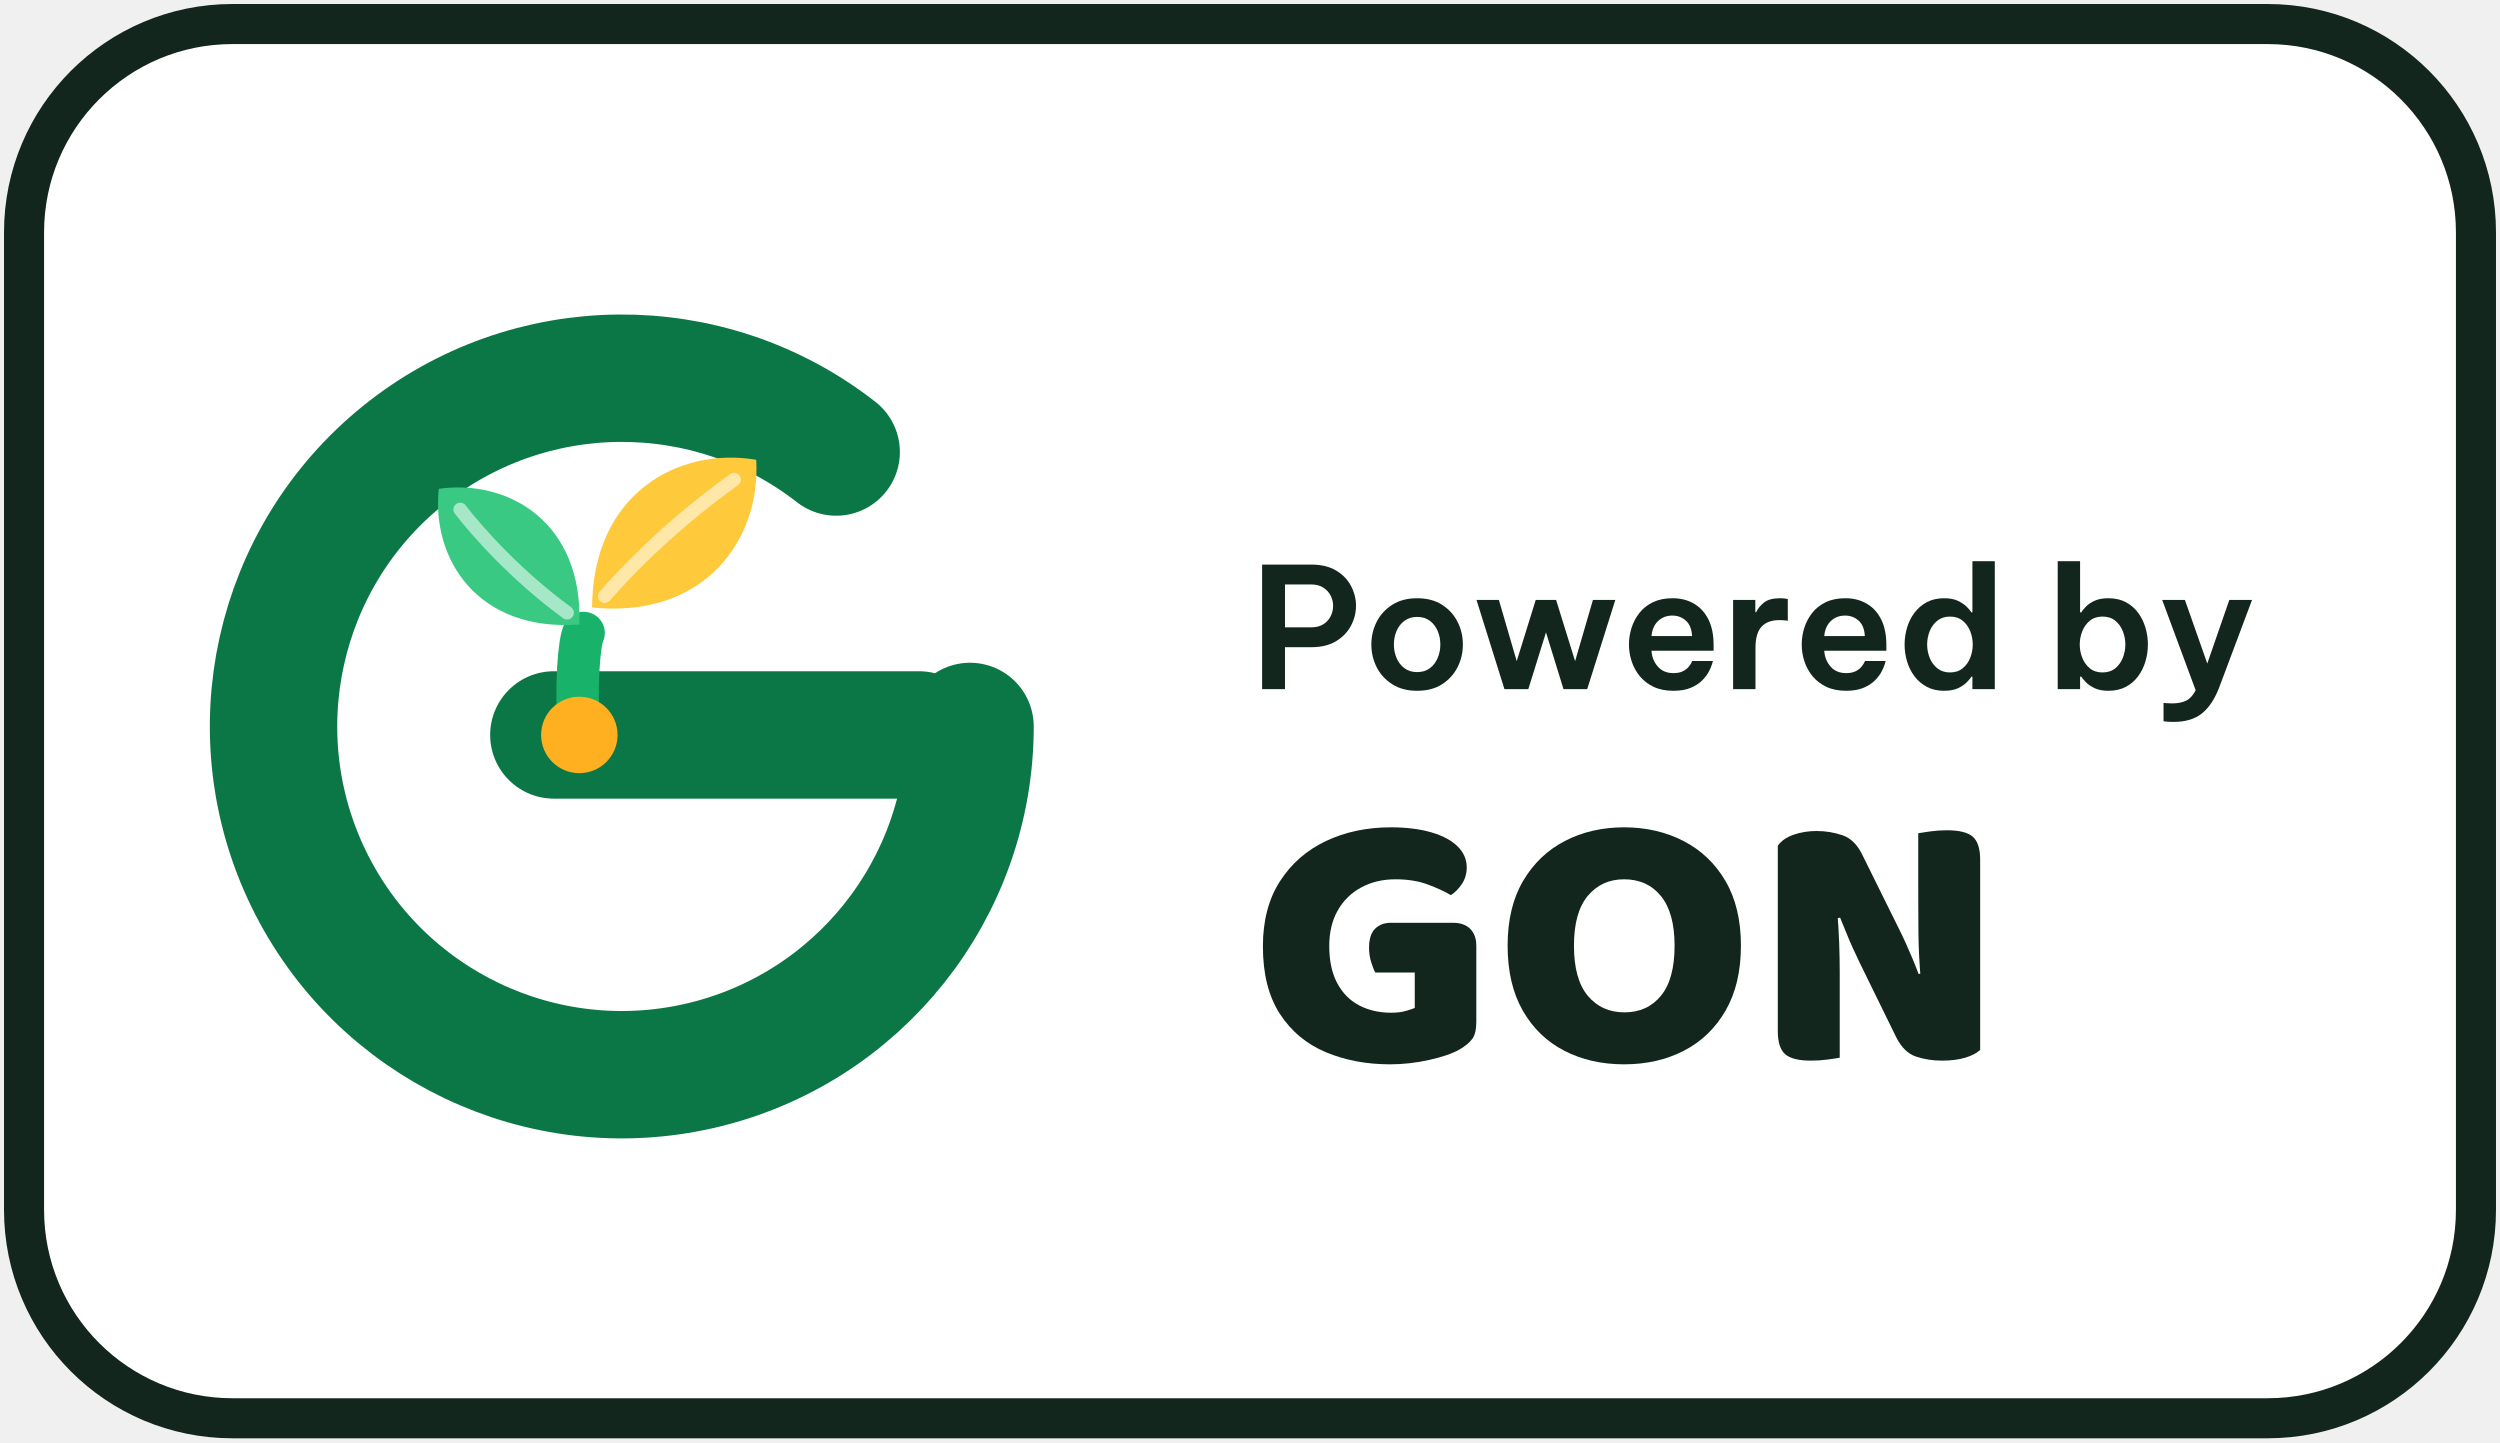
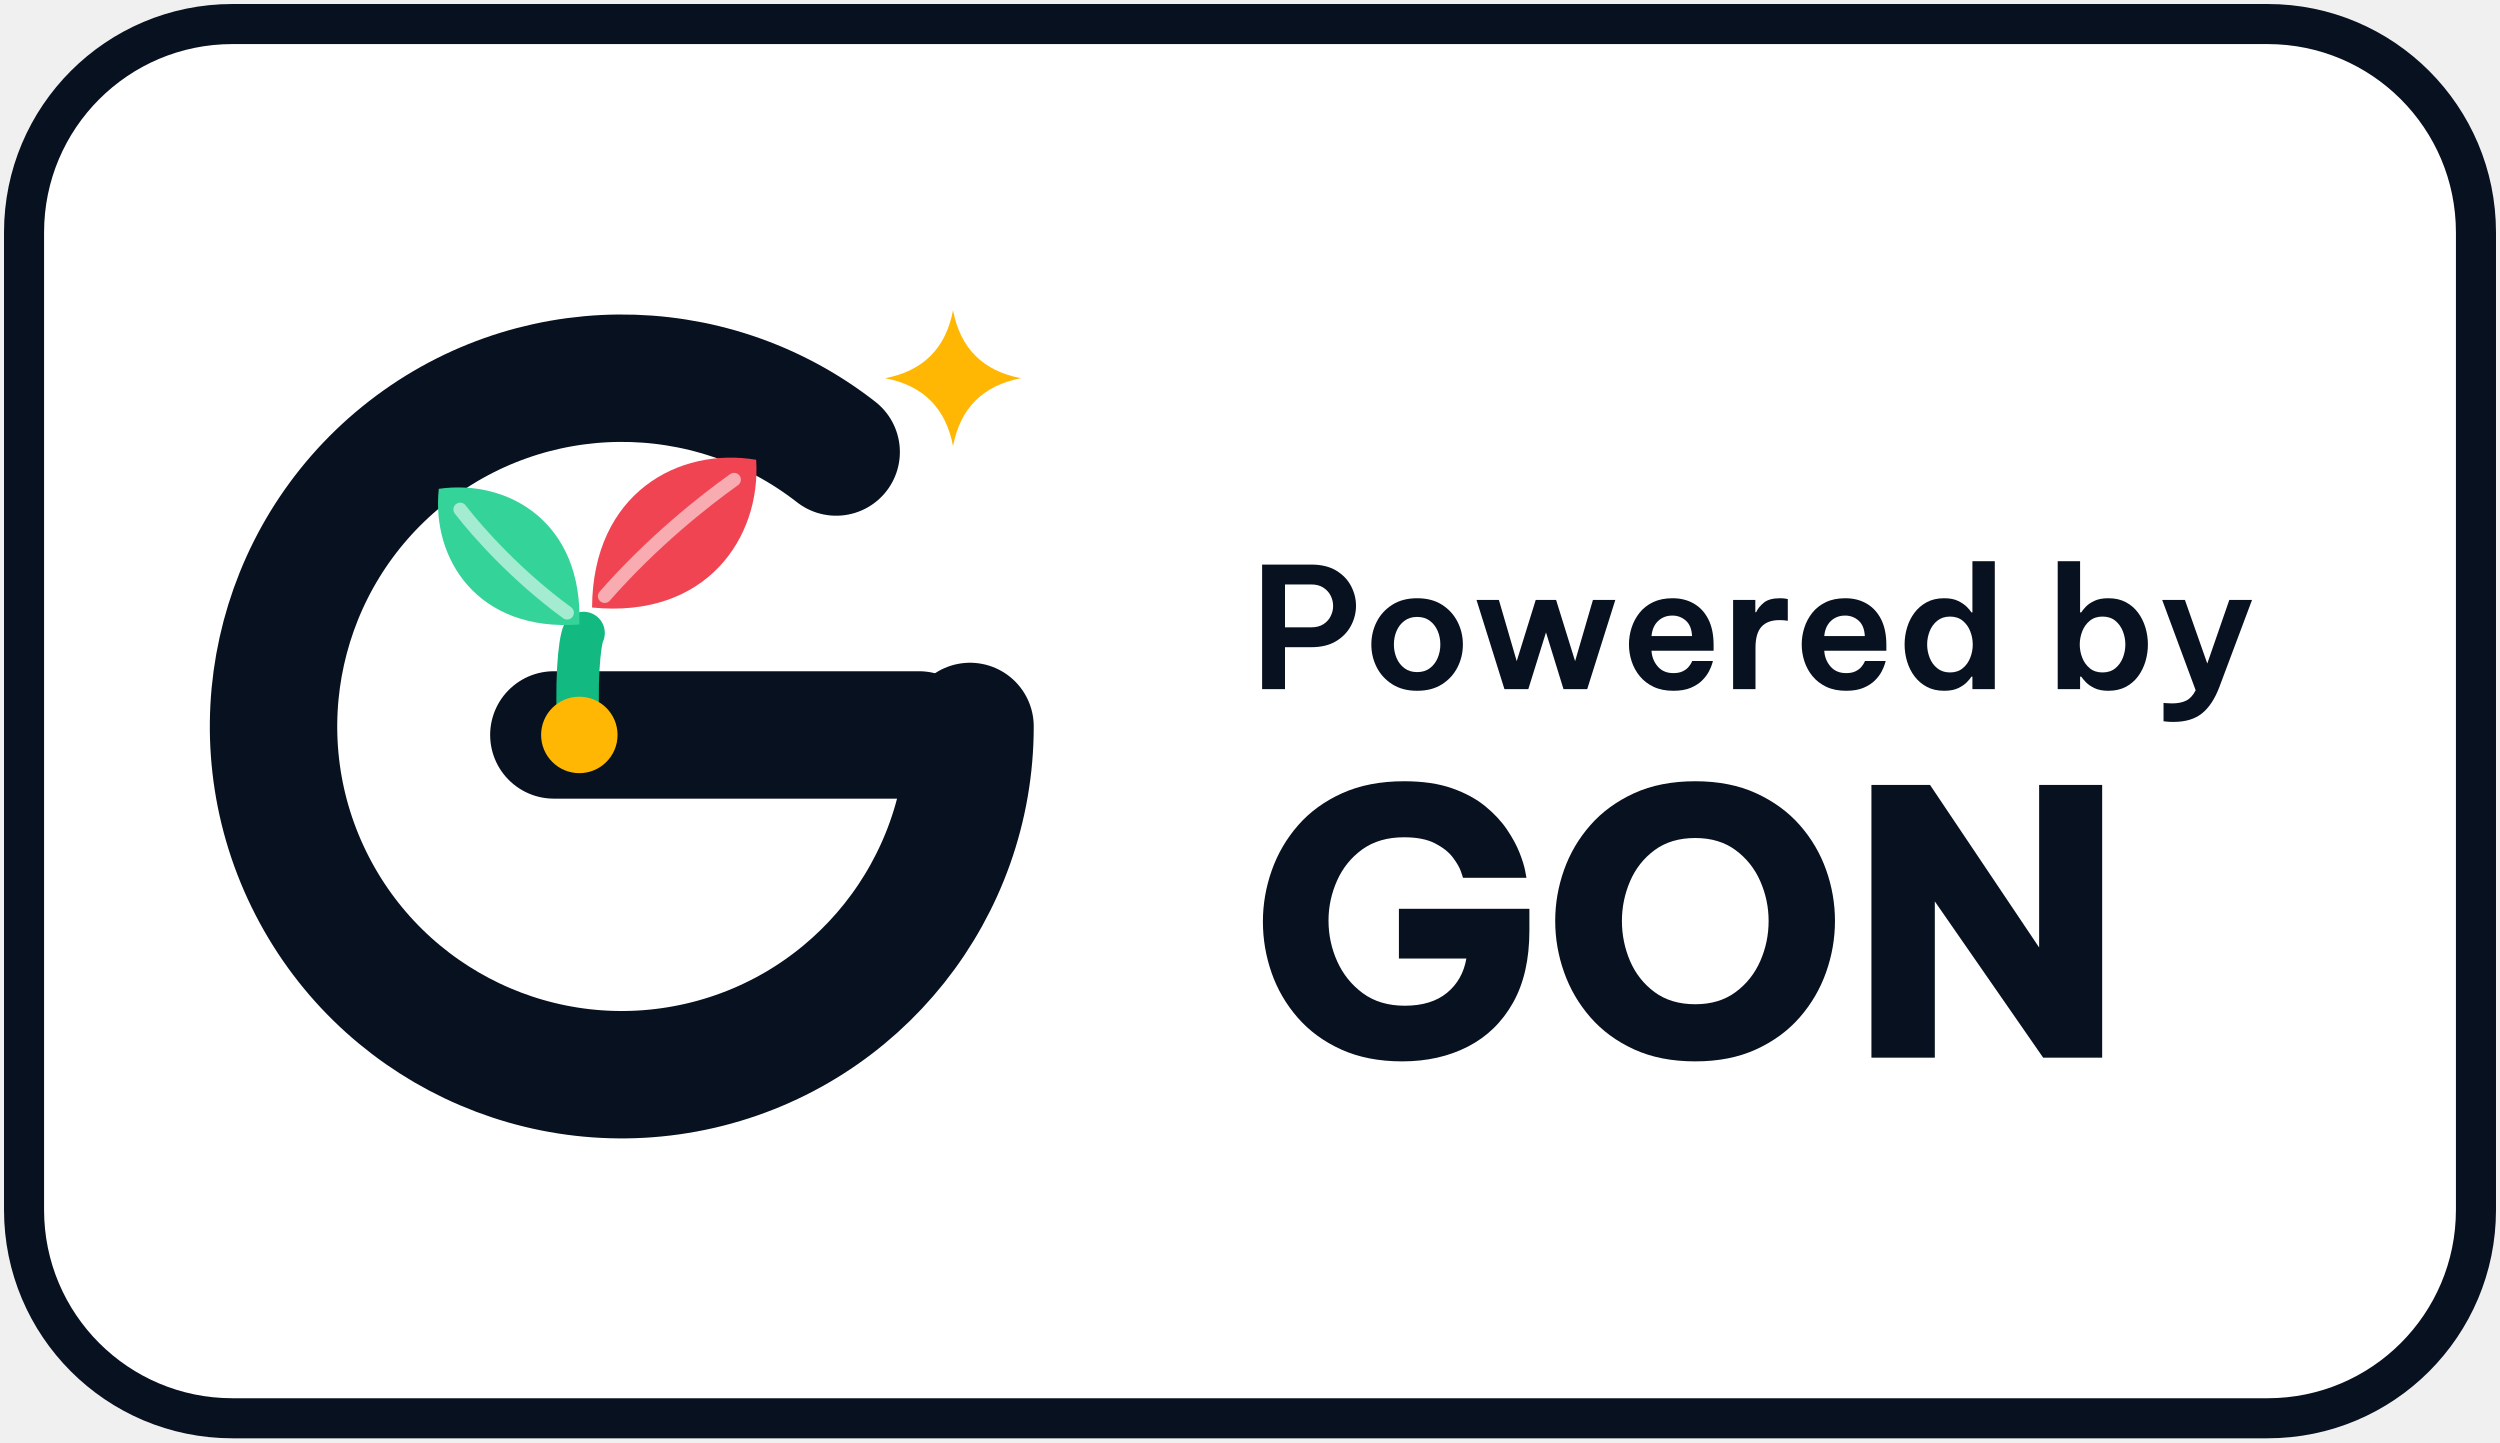
<svg xmlns="http://www.w3.org/2000/svg" viewBox="0 0 312 180" width="312" height="180" role="img" aria-labelledby="t">
-   <rect x="3" y="3" width="306" height="174" rx="26" fill="#FFFFFF" stroke="#12261E" stroke-width="5" />
+   <rect x="3" y="3" width="306" height="174" rx="26" fill="#FFFFFF" stroke="#07111F" stroke-width="5" />
  <g transform="translate(14,26) scale(0.53)">
-     <path d="M 170.48 57.38 A 82 82 0 1 0 202.00 122.00" fill="none" stroke="#0C7746" stroke-width="30" stroke-linecap="round" />
-     <path d="M 104 124 L 190 124" stroke="#0C7746" stroke-width="30" stroke-linecap="round" />
-     <path d="M 110 126 C 109 112 110 102 111 100" fill="none" stroke="#18B26B" stroke-width="10" stroke-linecap="round" />
+     <path d="M 170.48 57.38 A 82 82 0 1 0 202.00 122.00" fill="none" stroke="#07111F" stroke-width="30" stroke-linecap="round" />
+     <path d="M 104 124 L 190 124" stroke="#07111F" stroke-width="30" stroke-linecap="round" />
+     <path d="M 110 126 C 109 112 110 102 111 100" fill="none" stroke="#12B981" stroke-width="10" stroke-linecap="round" />
    <g transform="translate(110.0,98.0) rotate(-46)">
-       <path d="M 0 0 C -18.0 -16.1 -13.0 -35.9 0 -46.0 C 13.0 -35.9 18.0 -16.1 0 0 Z" fill="#3AC982" />
+       <path d="M 0 0 C -18.0 -16.1 -13.0 -35.9 0 -46.0 C 13.0 -35.9 18.0 -16.1 0 0 Z" fill="#34D399" />
      <path d="M 0 -4 C -2 -18.4 -1 -32.2 0 -39.0" fill="none" stroke="#FFFFFF" stroke-opacity="0.55" stroke-width="3.2" stroke-linecap="round" />
    </g>
    <g transform="translate(113.0,94.0) rotate(48)">
-       <path d="M 0 0 C -20.0 -18.2 -14.4 -40.6 0 -52.0 C 14.4 -40.6 20.0 -18.2 0 0 Z" fill="#FFC93C" />
+       <path d="M 0 0 C -20.0 -18.2 -14.4 -40.6 0 -52.0 C 14.4 -40.6 20.0 -18.2 0 0 Z" fill="#F04452" />
      <path d="M 0 -4 C -2 -20.8 -1 -36.4 0 -45.0" fill="none" stroke="#FFFFFF" stroke-opacity="0.55" stroke-width="3.2" stroke-linecap="round" />
    </g>
-     <circle cx="110" cy="124" r="9" fill="#FFB020" />
+     <circle cx="110" cy="124" r="9" fill="#FFB703" />
+     <path d="M 198 24 Q 200.56 37.44 214 40 Q 200.56 42.56 198 56 Q 195.44 42.56 182 40 Q 195.44 37.44 198 24 Z" fill="#FFB703" />
  </g>
-   <g fill="#12261E">
+   <g fill="#07111F">
    <path transform="translate(156.00,86.00) scale(0.021,-0.021)" d="M72 0V740H364Q453 740 512.0 704.5Q571 669 600.5 612.5Q630 556 630 495Q630 434 600.5 377.5Q571 321 512.0 285.0Q453 249 364 249H208V0ZM363 622H208V367H363Q407 367 436.0 385.5Q465 404 479.5 433.5Q494 463 494 494Q494 526 479.5 555.0Q465 584 436.0 603.0Q407 622 363 622Z" />
    <path transform="translate(170.01,86.00) scale(0.021,-0.021)" d="M326 -10Q239 -10 178.0 29.0Q117 68 85.5 130.5Q54 193 54 265Q54 337 85.5 399.5Q117 462 178.0 501.0Q239 540 326 540Q414 540 474.5 501.0Q535 462 566.5 399.5Q598 337 598 265Q598 193 566.5 130.5Q535 68 474.5 29.0Q414 -10 326 -10ZM326 101Q371 101 401.5 124.0Q432 147 448.0 184.5Q464 222 464 265Q464 309 448.0 346.0Q432 383 401.5 406.0Q371 429 326 429Q282 429 251.0 406.0Q220 383 204.0 346.0Q188 309 188 265Q188 222 204.0 184.5Q220 147 251.0 124.0Q282 101 326 101Z" />
    <path transform="translate(183.70,86.00) scale(0.021,-0.021)" d="M193 0 27 530H160L266 166L379 530H500L613 166L719 530H852L685 0H544L440 337L335 0Z" />
    <path transform="translate(202.16,86.00) scale(0.021,-0.021)" d="M318 -10Q250 -10 200.5 13.5Q151 37 118.5 76.5Q86 116 70.0 165.0Q54 214 54 265Q54 316 69.5 364.5Q85 413 116.5 453.0Q148 493 197.0 516.5Q246 540 313 540Q385 540 440.0 508.0Q495 476 526.0 414.5Q557 353 557 262V228H188Q191 174 225.0 134.5Q259 95 318 95Q352 95 374.0 106.0Q396 117 408.0 131.5Q420 146 425.0 156.5Q430 167 430 167H553Q553 167 548.0 149.5Q543 132 529.5 105.5Q516 79 490.0 52.5Q464 26 422.0 8.0Q380 -10 318 -10ZM188 315H429Q426 377 392.0 407.0Q358 437 312 437Q261 437 227.0 404.5Q193 372 188 315Z" />
    <path transform="translate(214.99,86.00) scale(0.021,-0.021)" d="M62 0V530H194V457H199Q213 488 245.0 514.0Q277 540 341 540Q361 540 374.0 537.5Q387 535 387 535V406Q387 406 372.5 408.0Q358 410 337 410Q267 410 231.0 371.0Q195 332 195 245V0Z" />
    <path transform="translate(223.72,86.00) scale(0.021,-0.021)" d="M318 -10Q250 -10 200.5 13.5Q151 37 118.5 76.5Q86 116 70.0 165.0Q54 214 54 265Q54 316 69.5 364.5Q85 413 116.5 453.0Q148 493 197.0 516.5Q246 540 313 540Q385 540 440.0 508.0Q495 476 526.0 414.5Q557 353 557 262V228H188Q191 174 225.0 134.5Q259 95 318 95Q352 95 374.0 106.0Q396 117 408.0 131.5Q420 146 425.0 156.5Q430 167 430 167H553Q553 167 548.0 149.5Q543 132 529.5 105.5Q516 79 490.0 52.5Q464 26 422.0 8.0Q380 -10 318 -10ZM188 315H429Q426 377 392.0 407.0Q358 437 312 437Q261 437 227.0 404.5Q193 372 188 315Z" />
    <path transform="translate(236.56,86.00) scale(0.021,-0.021)" d="M289 -10Q230 -10 186.0 13.5Q142 37 112.5 76.5Q83 116 68.5 165.0Q54 214 54 265Q54 316 68.5 365.0Q83 414 112.5 453.5Q142 493 186.0 516.5Q230 540 289 540Q340 540 373.0 523.5Q406 507 425.0 487.5Q444 468 451 456H457V760H590V0H457V74H451Q444 62 425.0 42.0Q406 22 373.0 6.0Q340 -10 289 -10ZM324 99Q369 99 399.0 123.5Q429 148 444.0 186.0Q459 224 459 265Q459 306 444.0 344.0Q429 382 399.0 406.5Q369 431 324 431Q279 431 248.5 406.5Q218 382 203.0 344.0Q188 306 188 265Q188 224 203.0 186.0Q218 148 248.5 123.5Q279 99 324 99Z" />
    <path transform="translate(255.29,86.00) scale(0.021,-0.021)" d="M373 -10Q322 -10 289.0 6.5Q256 23 237.5 43.0Q219 63 212 74H205V0H72V760H205V456H212Q219 468 237.5 488.0Q256 508 289.0 524.0Q322 540 373 540Q433 540 477.0 516.5Q521 493 550.0 453.5Q579 414 593.5 365.0Q608 316 608 265Q608 214 593.5 165.0Q579 116 550.0 76.5Q521 37 477.0 13.5Q433 -10 373 -10ZM338 99Q384 99 414.0 123.5Q444 148 459.0 186.0Q474 224 474 265Q474 306 459.0 344.0Q444 382 414.0 406.5Q384 431 338 431Q293 431 263.0 406.5Q233 382 218.0 344.0Q203 306 203 265Q203 224 218.0 186.0Q233 148 263.0 123.5Q293 99 338 99Z" />
    <path transform="translate(269.19,86.00) scale(0.021,-0.021)" d="M98 -195Q72 -195 55.5 -193.0Q39 -191 39 -191V-82Q39 -82 54.0 -83.5Q69 -85 89 -85Q140 -85 173.5 -68.5Q207 -52 230 -7L31 530H166L299 152L430 530H565L371 13Q331 -93 268.0 -144.0Q205 -195 98 -195Z" />
  </g>
-   <g fill="#12261E">
-     <path transform="translate(156.00,132.00) scale(0.046,-0.046)" d="M614 303V97Q614 66 603.0 51.0Q592 36 568 22Q540 6 486.5 -6.0Q433 -18 380 -18Q284 -18 205.5 15.0Q127 48 81.0 119.0Q35 190 35 302Q35 407 81.5 479.0Q128 551 206.5 588.0Q285 625 382 625Q445 625 491.5 611.5Q538 598 563.0 573.5Q588 549 588 516Q588 491 575.0 471.5Q562 452 545 441Q520 456 482.0 470.0Q444 484 395 484Q342 484 301.0 461.5Q260 439 237.5 398.5Q215 358 215 303Q215 243 236.5 202.5Q258 162 296.0 142.0Q334 122 383 122Q405 122 421.5 126.5Q438 131 447 135V231H340Q334 242 328.5 260.0Q323 278 323 298Q323 334 339.5 350.0Q356 366 382 366H551Q581 366 597.5 349.5Q614 333 614 303Z" />
-     <path transform="translate(186.54,132.00) scale(0.046,-0.046)" d="M668 304Q668 200 626.5 128.0Q585 56 513.5 19.0Q442 -18 351 -18Q260 -18 188.5 19.0Q117 56 76.0 128.0Q35 200 35 304Q35 408 77.0 479.5Q119 551 190.5 588.0Q262 625 351 625Q440 625 512.0 588.0Q584 551 626.0 479.5Q668 408 668 304ZM488 304Q488 393 451.0 438.5Q414 484 351 484Q290 484 252.5 439.0Q215 394 215 304Q215 213 252.5 168.0Q290 123 352 123Q414 123 451.0 168.0Q488 213 488 304Z" />
-     <path transform="translate(218.88,132.00) scale(0.046,-0.046)" d="M65 400H226Q230 354 231.5 312.0Q233 270 233.0 232.5Q233 195 233 159V0Q223 -2 200.5 -5.0Q178 -8 155 -8Q105 -8 85.0 9.5Q65 27 65 72ZM614 210H453Q447 280 446.5 339.0Q446 398 446 451V609Q457 611 479.0 614.0Q501 617 524 617Q574 617 594.0 599.5Q614 582 614 537ZM614 264V21Q600 8 573.5 0.0Q547 -8 510 -8Q473 -8 440.0 3.0Q407 14 386 56L287 258Q277 279 268.5 297.5Q260 316 252.0 336.0Q244 356 234 380L65 343V575Q79 595 108.0 605.0Q137 615 170 615Q207 615 240.5 603.5Q274 592 294 551L394 349Q404 329 412.5 310.0Q421 291 429.5 271.0Q438 251 447 227Z" />
+   <g fill="#07111F">
+     <path transform="translate(156.00,132.00) scale(0.046,-0.046)" d="M413 -10Q319 -10 248.0 22.0Q177 54 129.5 108.5Q82 163 58.5 230.5Q35 298 35 369Q35 440 59.0 508.0Q83 576 130.5 630.5Q178 685 250.0 717.5Q322 750 418 750Q494 750 548.0 731.0Q602 712 638.5 682.0Q675 652 697.5 618.5Q720 585 731.5 555.5Q743 526 746.5 507.0Q750 488 750 488H578Q578 488 572.5 504.5Q567 521 550.5 543.0Q534 565 502.0 581.5Q470 598 418 598Q350 598 304.5 565.0Q259 532 236.0 480.0Q213 428 213 372Q213 314 236.5 261.5Q260 209 306.0 175.0Q352 141 420 141Q492 141 534.5 176.0Q577 211 587 269H404V404H758V345Q758 228 713.5 149.0Q669 70 591.0 30.0Q513 -10 413 -10Z" />
+     <path transform="translate(192.48,132.00) scale(0.046,-0.046)" d="M415 -10Q320 -10 249.0 22.5Q178 55 130.5 109.5Q83 164 59.0 232.0Q35 300 35 371Q35 442 59.0 509.5Q83 577 130.5 631.0Q178 685 249.0 717.5Q320 750 415 750Q509 750 580.0 717.5Q651 685 698.5 631.0Q746 577 770.0 509.5Q794 442 794 371Q794 300 770.0 232.0Q746 164 698.5 109.5Q651 55 580.0 22.5Q509 -10 415 -10ZM415 145Q480 145 524.5 178.0Q569 211 591.5 262.5Q614 314 614 371Q614 427 591.5 478.5Q569 530 524.5 563.0Q480 596 415 596Q349 596 304.5 563.0Q260 530 238.0 478.5Q216 427 216 371Q216 314 238.0 262.5Q260 211 304.5 178.0Q349 145 415 145Z" />
+     <path transform="translate(230.61,132.00) scale(0.046,-0.046)" d="M64 0V740H223L519 299V740H690V0H530L236 424V0Z" />
  </g>
</svg>
